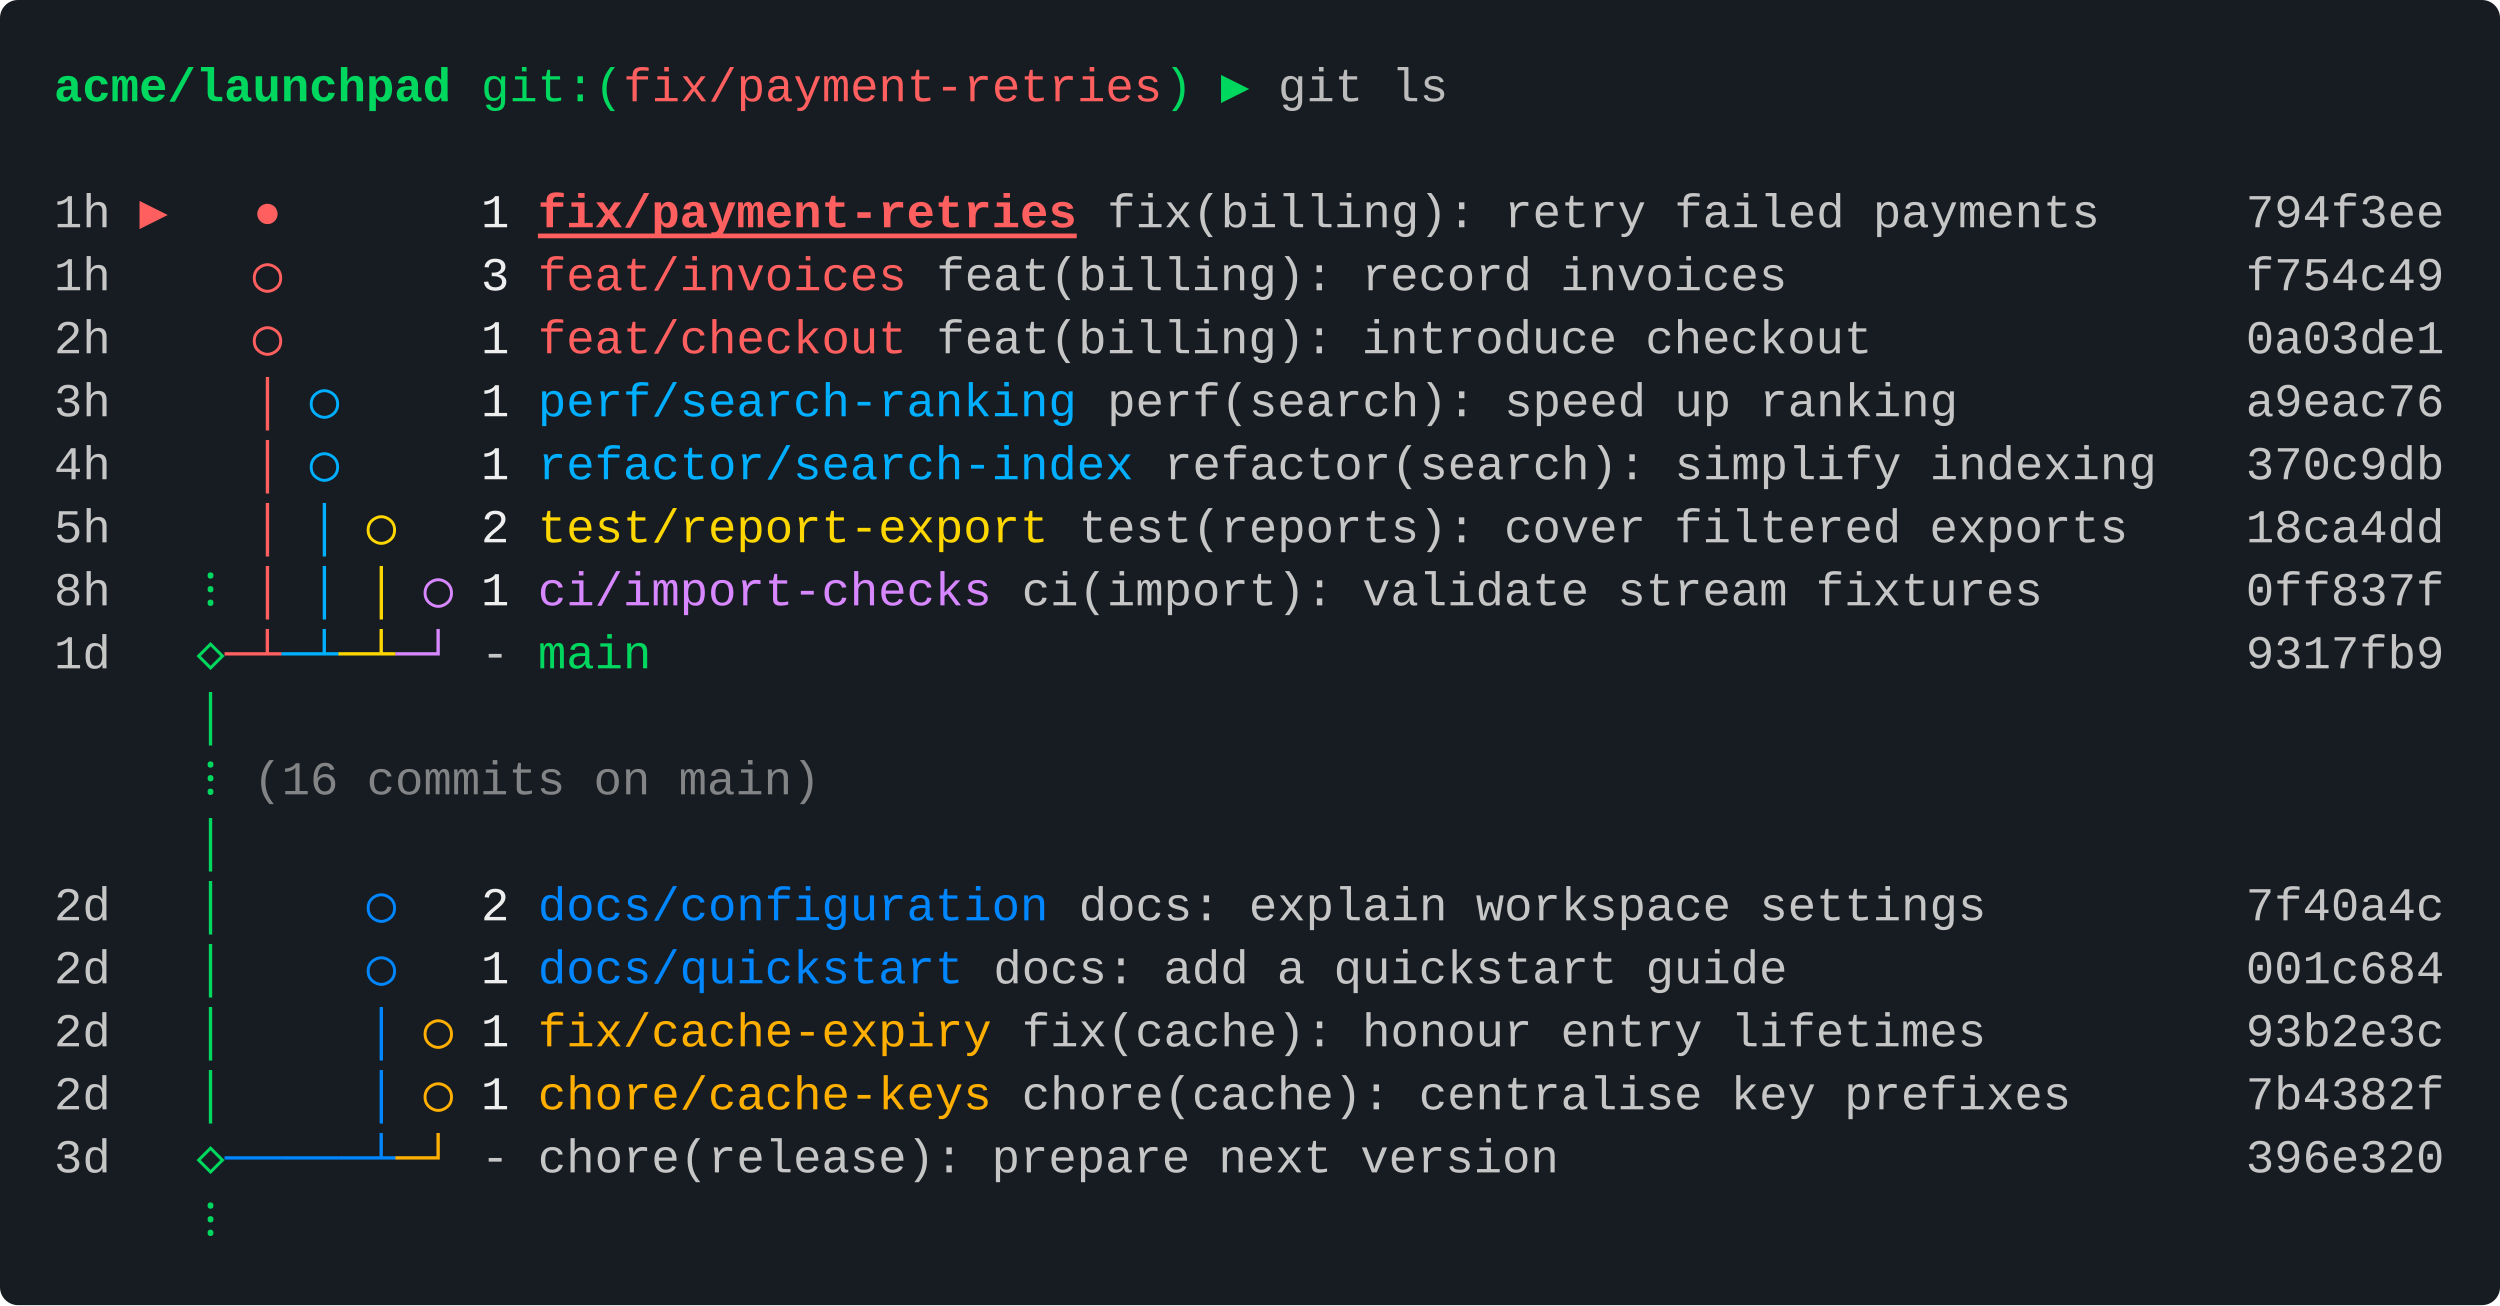
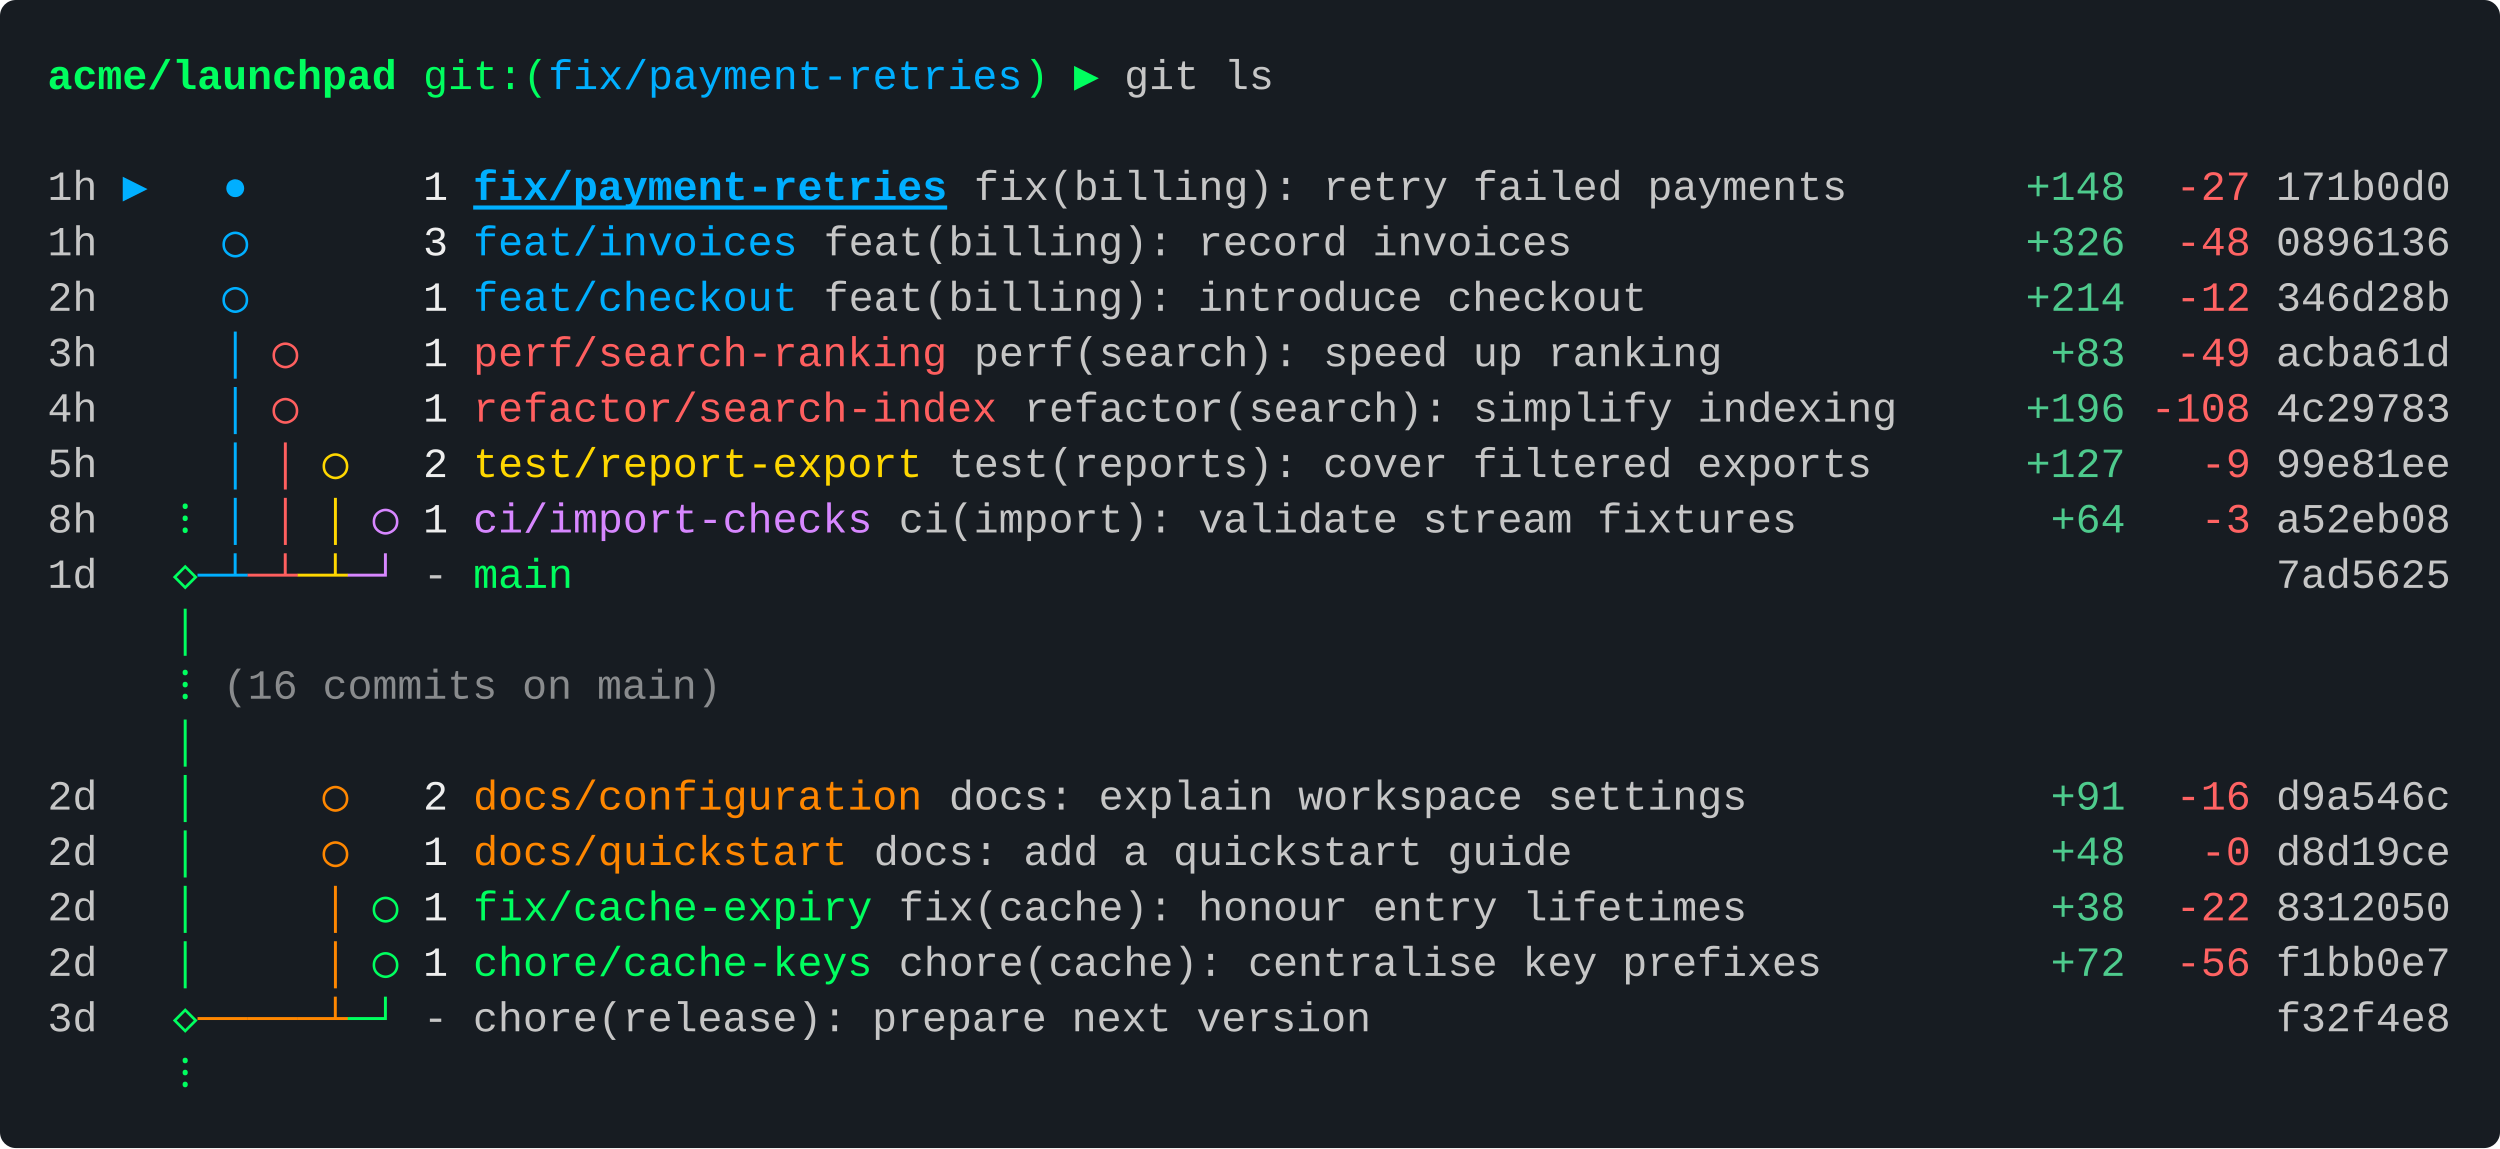
- <svg xmlns="http://www.w3.org/2000/svg" width="1111" height="580" viewBox="0 0 1111 580" role="img" aria-labelledby="title description">
-   <rect width="1111" height="580" rx="8" fill="#171c22" />
-   <g font-family="Menlo, Consolas, Liberation Mono, monospace" font-size="21" fill="#bcbcbc" xml:space="preserve">
-     <text x="24.00" y="45" fill="#00d75f" textLength="177.10" lengthAdjust="spacingAndGlyphs" font-weight="700">acme/launchpad</text>
-     <text x="213.75" y="45" fill="#00d75f" textLength="63.25" lengthAdjust="spacingAndGlyphs">git:(</text>
-     <text x="277.00" y="45" fill="#ff5f5f" textLength="240.35" lengthAdjust="spacingAndGlyphs">fix/payment-retries</text>
-     <text x="517.35" y="45" fill="#00d75f" textLength="37.95" lengthAdjust="spacingAndGlyphs">) ▶</text>
-     <text x="567.95" y="45" fill="#bcbcbc" textLength="75.90" lengthAdjust="spacingAndGlyphs">git ls</text>
+ <svg xmlns="http://www.w3.org/2000/svg" width="1263" height="580" viewBox="0 0 1263 580" role="img" aria-labelledby="title description">
+   <rect width="1263" height="580" rx="8" fill="#171c22" />
+   <g font-family="Menlo, Consolas, Liberation Mono, monospace" font-size="21" fill="#c6c6c6" xml:space="preserve">
+     <text x="24.00" y="45" fill="#00ff5f" font-weight="700" textLength="177.10" lengthAdjust="spacingAndGlyphs">acme/launchpad</text>
+     <text x="213.75" y="45" fill="#00ff5f" textLength="63.25" lengthAdjust="spacingAndGlyphs">git:(</text>
+     <text x="277.00" y="45" fill="#00afff" textLength="240.35" lengthAdjust="spacingAndGlyphs">fix/payment-retries</text>
+     <text x="517.35" y="45" fill="#00ff5f" textLength="37.95" lengthAdjust="spacingAndGlyphs">) ▶</text>
+     <text x="567.95" y="45" fill="#c6c6c6" textLength="75.90" lengthAdjust="spacingAndGlyphs">git ls</text>
    <text x="24.00" y="101" fill="#c6c6c6" textLength="25.30" lengthAdjust="spacingAndGlyphs">1h</text>
-     <text x="61.95" y="101" fill="#ff5f5f" textLength="12.65" lengthAdjust="spacingAndGlyphs" font-weight="700">▶</text>
-     <text x="112.55" y="101" fill="#ff5f5f" textLength="12.65" lengthAdjust="spacingAndGlyphs">●</text>
+     <text x="61.95" y="101" fill="#00afff" font-weight="700" textLength="12.65" lengthAdjust="spacingAndGlyphs">▶</text>
+     <text x="112.55" y="101" fill="#00afff" textLength="12.65" lengthAdjust="spacingAndGlyphs">●</text>
    <text x="213.75" y="101" fill="#eeeeee" textLength="12.65" lengthAdjust="spacingAndGlyphs">1</text>
-     <text x="239.05" y="101" fill="#ff5f5f" textLength="240.35" lengthAdjust="spacingAndGlyphs" font-weight="700" text-decoration="underline">fix/payment-retries</text>
+     <text x="239.05" y="101" fill="#00afff" font-weight="700" text-decoration="underline" textLength="240.35" lengthAdjust="spacingAndGlyphs">fix/payment-retries</text>
    <text x="492.05" y="101" fill="#c6c6c6" textLength="442.75" lengthAdjust="spacingAndGlyphs">fix(billing): retry failed payments</text>
-     <text x="998.05" y="101" fill="#c6c6c6" textLength="88.55" lengthAdjust="spacingAndGlyphs">794f3ee</text>
+     <text x="1023.35" y="101" fill="#4ecb8d" textLength="50.60" lengthAdjust="spacingAndGlyphs">+148</text>
+     <text x="1099.25" y="101" fill="#ff6363" textLength="37.95" lengthAdjust="spacingAndGlyphs">-27</text>
+     <text x="1149.85" y="101" fill="#c6c6c6" textLength="88.55" lengthAdjust="spacingAndGlyphs">171b0d0</text>
    <text x="24.00" y="129" fill="#c6c6c6" textLength="25.30" lengthAdjust="spacingAndGlyphs">1h</text>
-     <text x="112.55" y="129" fill="#ff5f5f" textLength="12.65" lengthAdjust="spacingAndGlyphs">◯</text>
+     <text x="112.55" y="129" fill="#00afff" textLength="12.65" lengthAdjust="spacingAndGlyphs">◯</text>
    <text x="213.75" y="129" fill="#eeeeee" textLength="12.65" lengthAdjust="spacingAndGlyphs">3</text>
-     <text x="239.05" y="129" fill="#ff5f5f" textLength="164.45" lengthAdjust="spacingAndGlyphs">feat/invoices</text>
+     <text x="239.05" y="129" fill="#00afff" textLength="164.45" lengthAdjust="spacingAndGlyphs">feat/invoices</text>
    <text x="416.15" y="129" fill="#c6c6c6" textLength="379.50" lengthAdjust="spacingAndGlyphs">feat(billing): record invoices</text>
-     <text x="998.05" y="129" fill="#c6c6c6" textLength="88.55" lengthAdjust="spacingAndGlyphs">f754c49</text>
+     <text x="1023.35" y="129" fill="#4ecb8d" textLength="50.60" lengthAdjust="spacingAndGlyphs">+326</text>
+     <text x="1099.25" y="129" fill="#ff6363" textLength="37.95" lengthAdjust="spacingAndGlyphs">-48</text>
+     <text x="1149.85" y="129" fill="#c6c6c6" textLength="88.55" lengthAdjust="spacingAndGlyphs">0896136</text>
    <text x="24.00" y="157" fill="#c6c6c6" textLength="25.30" lengthAdjust="spacingAndGlyphs">2h</text>
-     <text x="112.55" y="157" fill="#ff5f5f" textLength="12.65" lengthAdjust="spacingAndGlyphs">◯</text>
+     <text x="112.55" y="157" fill="#00afff" textLength="12.65" lengthAdjust="spacingAndGlyphs">◯</text>
    <text x="213.75" y="157" fill="#eeeeee" textLength="12.65" lengthAdjust="spacingAndGlyphs">1</text>
-     <text x="239.05" y="157" fill="#ff5f5f" textLength="164.45" lengthAdjust="spacingAndGlyphs">feat/checkout</text>
+     <text x="239.05" y="157" fill="#00afff" textLength="164.45" lengthAdjust="spacingAndGlyphs">feat/checkout</text>
    <text x="416.15" y="157" fill="#c6c6c6" textLength="417.45" lengthAdjust="spacingAndGlyphs">feat(billing): introduce checkout</text>
-     <text x="998.05" y="157" fill="#c6c6c6" textLength="88.55" lengthAdjust="spacingAndGlyphs">0a03de1</text>
+     <text x="1023.35" y="157" fill="#4ecb8d" textLength="50.60" lengthAdjust="spacingAndGlyphs">+214</text>
+     <text x="1099.25" y="157" fill="#ff6363" textLength="37.95" lengthAdjust="spacingAndGlyphs">-12</text>
+     <text x="1149.85" y="157" fill="#c6c6c6" textLength="88.55" lengthAdjust="spacingAndGlyphs">346d28b</text>
    <text x="24.00" y="185" fill="#c6c6c6" textLength="25.30" lengthAdjust="spacingAndGlyphs">3h</text>
-     <text x="112.55" y="185" fill="#ff5f5f" textLength="12.65" lengthAdjust="spacingAndGlyphs">│</text>
-     <text x="137.85" y="185" fill="#00afff" textLength="12.65" lengthAdjust="spacingAndGlyphs">◯</text>
+     <text x="112.55" y="185" fill="#00afff" textLength="12.65" lengthAdjust="spacingAndGlyphs">│</text>
+     <text x="137.85" y="185" fill="#ff5f5f" textLength="12.65" lengthAdjust="spacingAndGlyphs">◯</text>
    <text x="213.75" y="185" fill="#eeeeee" textLength="12.65" lengthAdjust="spacingAndGlyphs">1</text>
-     <text x="239.05" y="185" fill="#00afff" textLength="240.35" lengthAdjust="spacingAndGlyphs">perf/search-ranking</text>
+     <text x="239.05" y="185" fill="#ff5f5f" textLength="240.35" lengthAdjust="spacingAndGlyphs">perf/search-ranking</text>
    <text x="492.05" y="185" fill="#c6c6c6" textLength="379.50" lengthAdjust="spacingAndGlyphs">perf(search): speed up ranking</text>
-     <text x="998.05" y="185" fill="#c6c6c6" textLength="88.55" lengthAdjust="spacingAndGlyphs">a9eac76</text>
+     <text x="1036.00" y="185" fill="#4ecb8d" textLength="37.95" lengthAdjust="spacingAndGlyphs">+83</text>
+     <text x="1099.25" y="185" fill="#ff6363" textLength="37.95" lengthAdjust="spacingAndGlyphs">-49</text>
+     <text x="1149.85" y="185" fill="#c6c6c6" textLength="88.55" lengthAdjust="spacingAndGlyphs">acba61d</text>
    <text x="24.00" y="213" fill="#c6c6c6" textLength="25.30" lengthAdjust="spacingAndGlyphs">4h</text>
-     <text x="112.55" y="213" fill="#ff5f5f" textLength="12.65" lengthAdjust="spacingAndGlyphs">│</text>
-     <text x="137.85" y="213" fill="#00afff" textLength="12.65" lengthAdjust="spacingAndGlyphs">◯</text>
+     <text x="112.55" y="213" fill="#00afff" textLength="12.65" lengthAdjust="spacingAndGlyphs">│</text>
+     <text x="137.85" y="213" fill="#ff5f5f" textLength="12.65" lengthAdjust="spacingAndGlyphs">◯</text>
    <text x="213.75" y="213" fill="#eeeeee" textLength="12.65" lengthAdjust="spacingAndGlyphs">1</text>
-     <text x="239.05" y="213" fill="#00afff" textLength="265.65" lengthAdjust="spacingAndGlyphs">refactor/search-index</text>
+     <text x="239.05" y="213" fill="#ff5f5f" textLength="265.65" lengthAdjust="spacingAndGlyphs">refactor/search-index</text>
    <text x="517.35" y="213" fill="#c6c6c6" textLength="442.75" lengthAdjust="spacingAndGlyphs">refactor(search): simplify indexing</text>
-     <text x="998.05" y="213" fill="#c6c6c6" textLength="88.55" lengthAdjust="spacingAndGlyphs">370c9db</text>
+     <text x="1023.35" y="213" fill="#4ecb8d" textLength="50.60" lengthAdjust="spacingAndGlyphs">+196</text>
+     <text x="1086.60" y="213" fill="#ff6363" textLength="50.60" lengthAdjust="spacingAndGlyphs">-108</text>
+     <text x="1149.85" y="213" fill="#c6c6c6" textLength="88.55" lengthAdjust="spacingAndGlyphs">4c29783</text>
    <text x="24.00" y="241" fill="#c6c6c6" textLength="25.30" lengthAdjust="spacingAndGlyphs">5h</text>
-     <text x="112.55" y="241" fill="#ff5f5f" textLength="12.65" lengthAdjust="spacingAndGlyphs">│</text>
-     <text x="137.85" y="241" fill="#00afff" textLength="12.65" lengthAdjust="spacingAndGlyphs">│</text>
+     <text x="112.55" y="241" fill="#00afff" textLength="12.65" lengthAdjust="spacingAndGlyphs">│</text>
+     <text x="137.85" y="241" fill="#ff5f5f" textLength="12.65" lengthAdjust="spacingAndGlyphs">│</text>
    <text x="163.15" y="241" fill="#ffd700" textLength="12.65" lengthAdjust="spacingAndGlyphs">◯</text>
    <text x="213.75" y="241" fill="#eeeeee" textLength="12.65" lengthAdjust="spacingAndGlyphs">2</text>
    <text x="239.05" y="241" fill="#ffd700" textLength="227.70" lengthAdjust="spacingAndGlyphs">test/report-export</text>
    <text x="479.40" y="241" fill="#c6c6c6" textLength="468.05" lengthAdjust="spacingAndGlyphs">test(reports): cover filtered exports</text>
-     <text x="998.05" y="241" fill="#c6c6c6" textLength="88.55" lengthAdjust="spacingAndGlyphs">18ca4dd</text>
+     <text x="1023.35" y="241" fill="#4ecb8d" textLength="50.60" lengthAdjust="spacingAndGlyphs">+127</text>
+     <text x="1111.90" y="241" fill="#ff6363" textLength="25.30" lengthAdjust="spacingAndGlyphs">-9</text>
+     <text x="1149.85" y="241" fill="#c6c6c6" textLength="88.55" lengthAdjust="spacingAndGlyphs">99e81ee</text>
    <text x="24.00" y="269" fill="#c6c6c6" textLength="25.30" lengthAdjust="spacingAndGlyphs">8h</text>
-     <text x="87.25" y="269" fill="#00d75f" textLength="12.65" lengthAdjust="spacingAndGlyphs">⁝</text>
-     <text x="112.55" y="269" fill="#ff5f5f" textLength="12.65" lengthAdjust="spacingAndGlyphs">│</text>
-     <text x="137.85" y="269" fill="#00afff" textLength="12.65" lengthAdjust="spacingAndGlyphs">│</text>
+     <text x="87.25" y="269" fill="#00ff5f" textLength="12.65" lengthAdjust="spacingAndGlyphs">⁝</text>
+     <text x="112.55" y="269" fill="#00afff" textLength="12.65" lengthAdjust="spacingAndGlyphs">│</text>
+     <text x="137.85" y="269" fill="#ff5f5f" textLength="12.65" lengthAdjust="spacingAndGlyphs">│</text>
    <text x="163.15" y="269" fill="#ffd700" textLength="12.65" lengthAdjust="spacingAndGlyphs">│</text>
    <text x="188.45" y="269" fill="#d787ff" textLength="12.65" lengthAdjust="spacingAndGlyphs">◯</text>
    <text x="213.75" y="269" fill="#eeeeee" textLength="12.65" lengthAdjust="spacingAndGlyphs">1</text>
    <text x="239.05" y="269" fill="#d787ff" textLength="202.40" lengthAdjust="spacingAndGlyphs">ci/import-checks</text>
    <text x="454.10" y="269" fill="#c6c6c6" textLength="455.40" lengthAdjust="spacingAndGlyphs">ci(import): validate stream fixtures</text>
-     <text x="998.05" y="269" fill="#c6c6c6" textLength="88.55" lengthAdjust="spacingAndGlyphs">0ff837f</text>
+     <text x="1036.00" y="269" fill="#4ecb8d" textLength="37.95" lengthAdjust="spacingAndGlyphs">+64</text>
+     <text x="1111.90" y="269" fill="#ff6363" textLength="25.30" lengthAdjust="spacingAndGlyphs">-3</text>
+     <text x="1149.85" y="269" fill="#c6c6c6" textLength="88.55" lengthAdjust="spacingAndGlyphs">a52eb08</text>
    <text x="24.00" y="297" fill="#c6c6c6" textLength="25.30" lengthAdjust="spacingAndGlyphs">1d</text>
-     <text x="87.25" y="297" fill="#00d75f" textLength="12.65" lengthAdjust="spacingAndGlyphs">◇</text>
-     <text x="99.90" y="297" fill="#ff5f5f" textLength="25.30" lengthAdjust="spacingAndGlyphs">─┴</text>
-     <text x="125.20" y="297" fill="#00afff" textLength="25.30" lengthAdjust="spacingAndGlyphs">─┴</text>
+     <text x="87.25" y="297" fill="#00ff5f" textLength="12.65" lengthAdjust="spacingAndGlyphs">◇</text>
+     <text x="99.90" y="297" fill="#00afff" textLength="25.30" lengthAdjust="spacingAndGlyphs">─┴</text>
+     <text x="125.20" y="297" fill="#ff5f5f" textLength="25.30" lengthAdjust="spacingAndGlyphs">─┴</text>
    <text x="150.50" y="297" fill="#ffd700" textLength="25.30" lengthAdjust="spacingAndGlyphs">─┴</text>
    <text x="175.80" y="297" fill="#d787ff" textLength="25.30" lengthAdjust="spacingAndGlyphs">─┘</text>
    <text x="213.75" y="297" fill="#c6c6c6" textLength="12.65" lengthAdjust="spacingAndGlyphs">-</text>
-     <text x="239.05" y="297" fill="#00d75f" textLength="50.60" lengthAdjust="spacingAndGlyphs">main</text>
-     <text x="998.05" y="297" fill="#c6c6c6" textLength="88.55" lengthAdjust="spacingAndGlyphs">9317fb9</text>
-     <text x="87.25" y="325" fill="#00d75f" textLength="12.65" lengthAdjust="spacingAndGlyphs">│</text>
-     <text x="87.25" y="353" fill="#00d75f" textLength="12.65" lengthAdjust="spacingAndGlyphs">⁝</text>
-     <text x="112.55" y="353" fill="#bcbcbc" textLength="253.00" lengthAdjust="spacingAndGlyphs" opacity="0.65">(16 commits on main)</text>
-     <text x="87.25" y="381" fill="#00d75f" textLength="12.65" lengthAdjust="spacingAndGlyphs">│</text>
+     <text x="239.05" y="297" fill="#00ff5f" textLength="50.60" lengthAdjust="spacingAndGlyphs">main</text>
+     <text x="1149.85" y="297" fill="#c6c6c6" textLength="88.55" lengthAdjust="spacingAndGlyphs">7ad5625</text>
+     <text x="87.25" y="325" fill="#00ff5f" textLength="12.65" lengthAdjust="spacingAndGlyphs">│</text>
+     <text x="87.25" y="353" fill="#00ff5f" textLength="12.65" lengthAdjust="spacingAndGlyphs">⁝</text>
+     <text x="112.55" y="353" fill="#c6c6c6" opacity="0.65" textLength="253.00" lengthAdjust="spacingAndGlyphs">(16 commits on main)</text>
+     <text x="87.25" y="381" fill="#00ff5f" textLength="12.65" lengthAdjust="spacingAndGlyphs">│</text>
    <text x="24.00" y="409" fill="#c6c6c6" textLength="25.30" lengthAdjust="spacingAndGlyphs">2d</text>
-     <text x="87.25" y="409" fill="#00d75f" textLength="12.65" lengthAdjust="spacingAndGlyphs">│</text>
-     <text x="163.15" y="409" fill="#0087ff" textLength="12.65" lengthAdjust="spacingAndGlyphs">◯</text>
+     <text x="87.25" y="409" fill="#00ff5f" textLength="12.65" lengthAdjust="spacingAndGlyphs">│</text>
+     <text x="163.15" y="409" fill="#ff8700" textLength="12.65" lengthAdjust="spacingAndGlyphs">◯</text>
    <text x="213.75" y="409" fill="#eeeeee" textLength="12.65" lengthAdjust="spacingAndGlyphs">2</text>
-     <text x="239.05" y="409" fill="#0087ff" textLength="227.70" lengthAdjust="spacingAndGlyphs">docs/configuration</text>
+     <text x="239.05" y="409" fill="#ff8700" textLength="227.70" lengthAdjust="spacingAndGlyphs">docs/configuration</text>
    <text x="479.40" y="409" fill="#c6c6c6" textLength="404.80" lengthAdjust="spacingAndGlyphs">docs: explain workspace settings</text>
-     <text x="998.05" y="409" fill="#c6c6c6" textLength="88.55" lengthAdjust="spacingAndGlyphs">7f40a4c</text>
+     <text x="1036.00" y="409" fill="#4ecb8d" textLength="37.95" lengthAdjust="spacingAndGlyphs">+91</text>
+     <text x="1099.25" y="409" fill="#ff6363" textLength="37.95" lengthAdjust="spacingAndGlyphs">-16</text>
+     <text x="1149.85" y="409" fill="#c6c6c6" textLength="88.55" lengthAdjust="spacingAndGlyphs">d9a546c</text>
    <text x="24.00" y="437" fill="#c6c6c6" textLength="25.30" lengthAdjust="spacingAndGlyphs">2d</text>
-     <text x="87.25" y="437" fill="#00d75f" textLength="12.65" lengthAdjust="spacingAndGlyphs">│</text>
-     <text x="163.15" y="437" fill="#0087ff" textLength="12.65" lengthAdjust="spacingAndGlyphs">◯</text>
+     <text x="87.25" y="437" fill="#00ff5f" textLength="12.65" lengthAdjust="spacingAndGlyphs">│</text>
+     <text x="163.15" y="437" fill="#ff8700" textLength="12.65" lengthAdjust="spacingAndGlyphs">◯</text>
    <text x="213.75" y="437" fill="#eeeeee" textLength="12.65" lengthAdjust="spacingAndGlyphs">1</text>
-     <text x="239.05" y="437" fill="#0087ff" textLength="189.75" lengthAdjust="spacingAndGlyphs">docs/quickstart</text>
+     <text x="239.05" y="437" fill="#ff8700" textLength="189.75" lengthAdjust="spacingAndGlyphs">docs/quickstart</text>
    <text x="441.45" y="437" fill="#c6c6c6" textLength="354.20" lengthAdjust="spacingAndGlyphs">docs: add a quickstart guide</text>
-     <text x="998.05" y="437" fill="#c6c6c6" textLength="88.55" lengthAdjust="spacingAndGlyphs">001c684</text>
+     <text x="1036.00" y="437" fill="#4ecb8d" textLength="37.95" lengthAdjust="spacingAndGlyphs">+48</text>
+     <text x="1111.90" y="437" fill="#ff6363" textLength="25.30" lengthAdjust="spacingAndGlyphs">-0</text>
+     <text x="1149.85" y="437" fill="#c6c6c6" textLength="88.55" lengthAdjust="spacingAndGlyphs">d8d19ce</text>
    <text x="24.00" y="465" fill="#c6c6c6" textLength="25.30" lengthAdjust="spacingAndGlyphs">2d</text>
-     <text x="87.25" y="465" fill="#00d75f" textLength="12.65" lengthAdjust="spacingAndGlyphs">│</text>
-     <text x="163.15" y="465" fill="#0087ff" textLength="12.65" lengthAdjust="spacingAndGlyphs">│</text>
-     <text x="188.45" y="465" fill="#ffaf00" textLength="12.65" lengthAdjust="spacingAndGlyphs">◯</text>
+     <text x="87.25" y="465" fill="#00ff5f" textLength="12.65" lengthAdjust="spacingAndGlyphs">│</text>
+     <text x="163.15" y="465" fill="#ff8700" textLength="12.65" lengthAdjust="spacingAndGlyphs">│</text>
+     <text x="188.45" y="465" fill="#00ff5f" textLength="12.65" lengthAdjust="spacingAndGlyphs">◯</text>
    <text x="213.75" y="465" fill="#eeeeee" textLength="12.65" lengthAdjust="spacingAndGlyphs">1</text>
-     <text x="239.05" y="465" fill="#ffaf00" textLength="202.40" lengthAdjust="spacingAndGlyphs">fix/cache-expiry</text>
+     <text x="239.05" y="465" fill="#00ff5f" textLength="202.40" lengthAdjust="spacingAndGlyphs">fix/cache-expiry</text>
    <text x="454.10" y="465" fill="#c6c6c6" textLength="430.10" lengthAdjust="spacingAndGlyphs">fix(cache): honour entry lifetimes</text>
-     <text x="998.05" y="465" fill="#c6c6c6" textLength="88.55" lengthAdjust="spacingAndGlyphs">93b2e3c</text>
+     <text x="1036.00" y="465" fill="#4ecb8d" textLength="37.95" lengthAdjust="spacingAndGlyphs">+38</text>
+     <text x="1099.25" y="465" fill="#ff6363" textLength="37.95" lengthAdjust="spacingAndGlyphs">-22</text>
+     <text x="1149.85" y="465" fill="#c6c6c6" textLength="88.55" lengthAdjust="spacingAndGlyphs">8312050</text>
    <text x="24.00" y="493" fill="#c6c6c6" textLength="25.30" lengthAdjust="spacingAndGlyphs">2d</text>
-     <text x="87.25" y="493" fill="#00d75f" textLength="12.65" lengthAdjust="spacingAndGlyphs">│</text>
-     <text x="163.15" y="493" fill="#0087ff" textLength="12.65" lengthAdjust="spacingAndGlyphs">│</text>
-     <text x="188.45" y="493" fill="#ffaf00" textLength="12.65" lengthAdjust="spacingAndGlyphs">◯</text>
+     <text x="87.25" y="493" fill="#00ff5f" textLength="12.65" lengthAdjust="spacingAndGlyphs">│</text>
+     <text x="163.15" y="493" fill="#ff8700" textLength="12.65" lengthAdjust="spacingAndGlyphs">│</text>
+     <text x="188.45" y="493" fill="#00ff5f" textLength="12.65" lengthAdjust="spacingAndGlyphs">◯</text>
    <text x="213.75" y="493" fill="#eeeeee" textLength="12.65" lengthAdjust="spacingAndGlyphs">1</text>
-     <text x="239.05" y="493" fill="#ffaf00" textLength="202.40" lengthAdjust="spacingAndGlyphs">chore/cache-keys</text>
+     <text x="239.05" y="493" fill="#00ff5f" textLength="202.40" lengthAdjust="spacingAndGlyphs">chore/cache-keys</text>
    <text x="454.10" y="493" fill="#c6c6c6" textLength="468.05" lengthAdjust="spacingAndGlyphs">chore(cache): centralise key prefixes</text>
-     <text x="998.05" y="493" fill="#c6c6c6" textLength="88.55" lengthAdjust="spacingAndGlyphs">7b4382f</text>
+     <text x="1036.00" y="493" fill="#4ecb8d" textLength="37.95" lengthAdjust="spacingAndGlyphs">+72</text>
+     <text x="1099.25" y="493" fill="#ff6363" textLength="37.95" lengthAdjust="spacingAndGlyphs">-56</text>
+     <text x="1149.85" y="493" fill="#c6c6c6" textLength="88.55" lengthAdjust="spacingAndGlyphs">f1bb0e7</text>
    <text x="24.00" y="521" fill="#c6c6c6" textLength="25.30" lengthAdjust="spacingAndGlyphs">3d</text>
-     <text x="87.25" y="521" fill="#00d75f" textLength="12.65" lengthAdjust="spacingAndGlyphs">◇</text>
-     <text x="99.90" y="521" fill="#0087ff" textLength="25.30" lengthAdjust="spacingAndGlyphs">──</text>
-     <text x="125.20" y="521" fill="#0087ff" textLength="25.30" lengthAdjust="spacingAndGlyphs">──</text>
-     <text x="150.50" y="521" fill="#0087ff" textLength="25.30" lengthAdjust="spacingAndGlyphs">─┴</text>
-     <text x="175.80" y="521" fill="#ffaf00" textLength="25.30" lengthAdjust="spacingAndGlyphs">─┘</text>
-     <text x="213.75" y="521" fill="#c6c6c6" textLength="12.65" lengthAdjust="spacingAndGlyphs">-</text>
-     <text x="239.05" y="521" fill="#c6c6c6" textLength="455.40" lengthAdjust="spacingAndGlyphs">chore(release): prepare next version</text>
-     <text x="998.05" y="521" fill="#c6c6c6" textLength="88.55" lengthAdjust="spacingAndGlyphs">396e320</text>
-     <text x="87.25" y="549" fill="#00d75f" textLength="12.65" lengthAdjust="spacingAndGlyphs">⁝</text>
+     <text x="87.25" y="521" fill="#00ff5f" textLength="12.65" lengthAdjust="spacingAndGlyphs">◇</text>
+     <text x="99.90" y="521" fill="#ff8700" textLength="25.30" lengthAdjust="spacingAndGlyphs">──</text>
+     <text x="125.20" y="521" fill="#ff8700" textLength="25.30" lengthAdjust="spacingAndGlyphs">──</text>
+     <text x="150.50" y="521" fill="#ff8700" textLength="25.30" lengthAdjust="spacingAndGlyphs">─┴</text>
+     <text x="175.80" y="521" fill="#00ff5f" textLength="25.30" lengthAdjust="spacingAndGlyphs">─┘</text>
+     <text x="213.75" y="521" fill="#c6c6c6" textLength="480.70" lengthAdjust="spacingAndGlyphs">- chore(release): prepare next version</text>
+     <text x="1149.85" y="521" fill="#c6c6c6" textLength="88.55" lengthAdjust="spacingAndGlyphs">f32f4e8</text>
+     <text x="87.25" y="549" fill="#00ff5f" textLength="12.65" lengthAdjust="spacingAndGlyphs">⁝</text>
  </g>
</svg>
